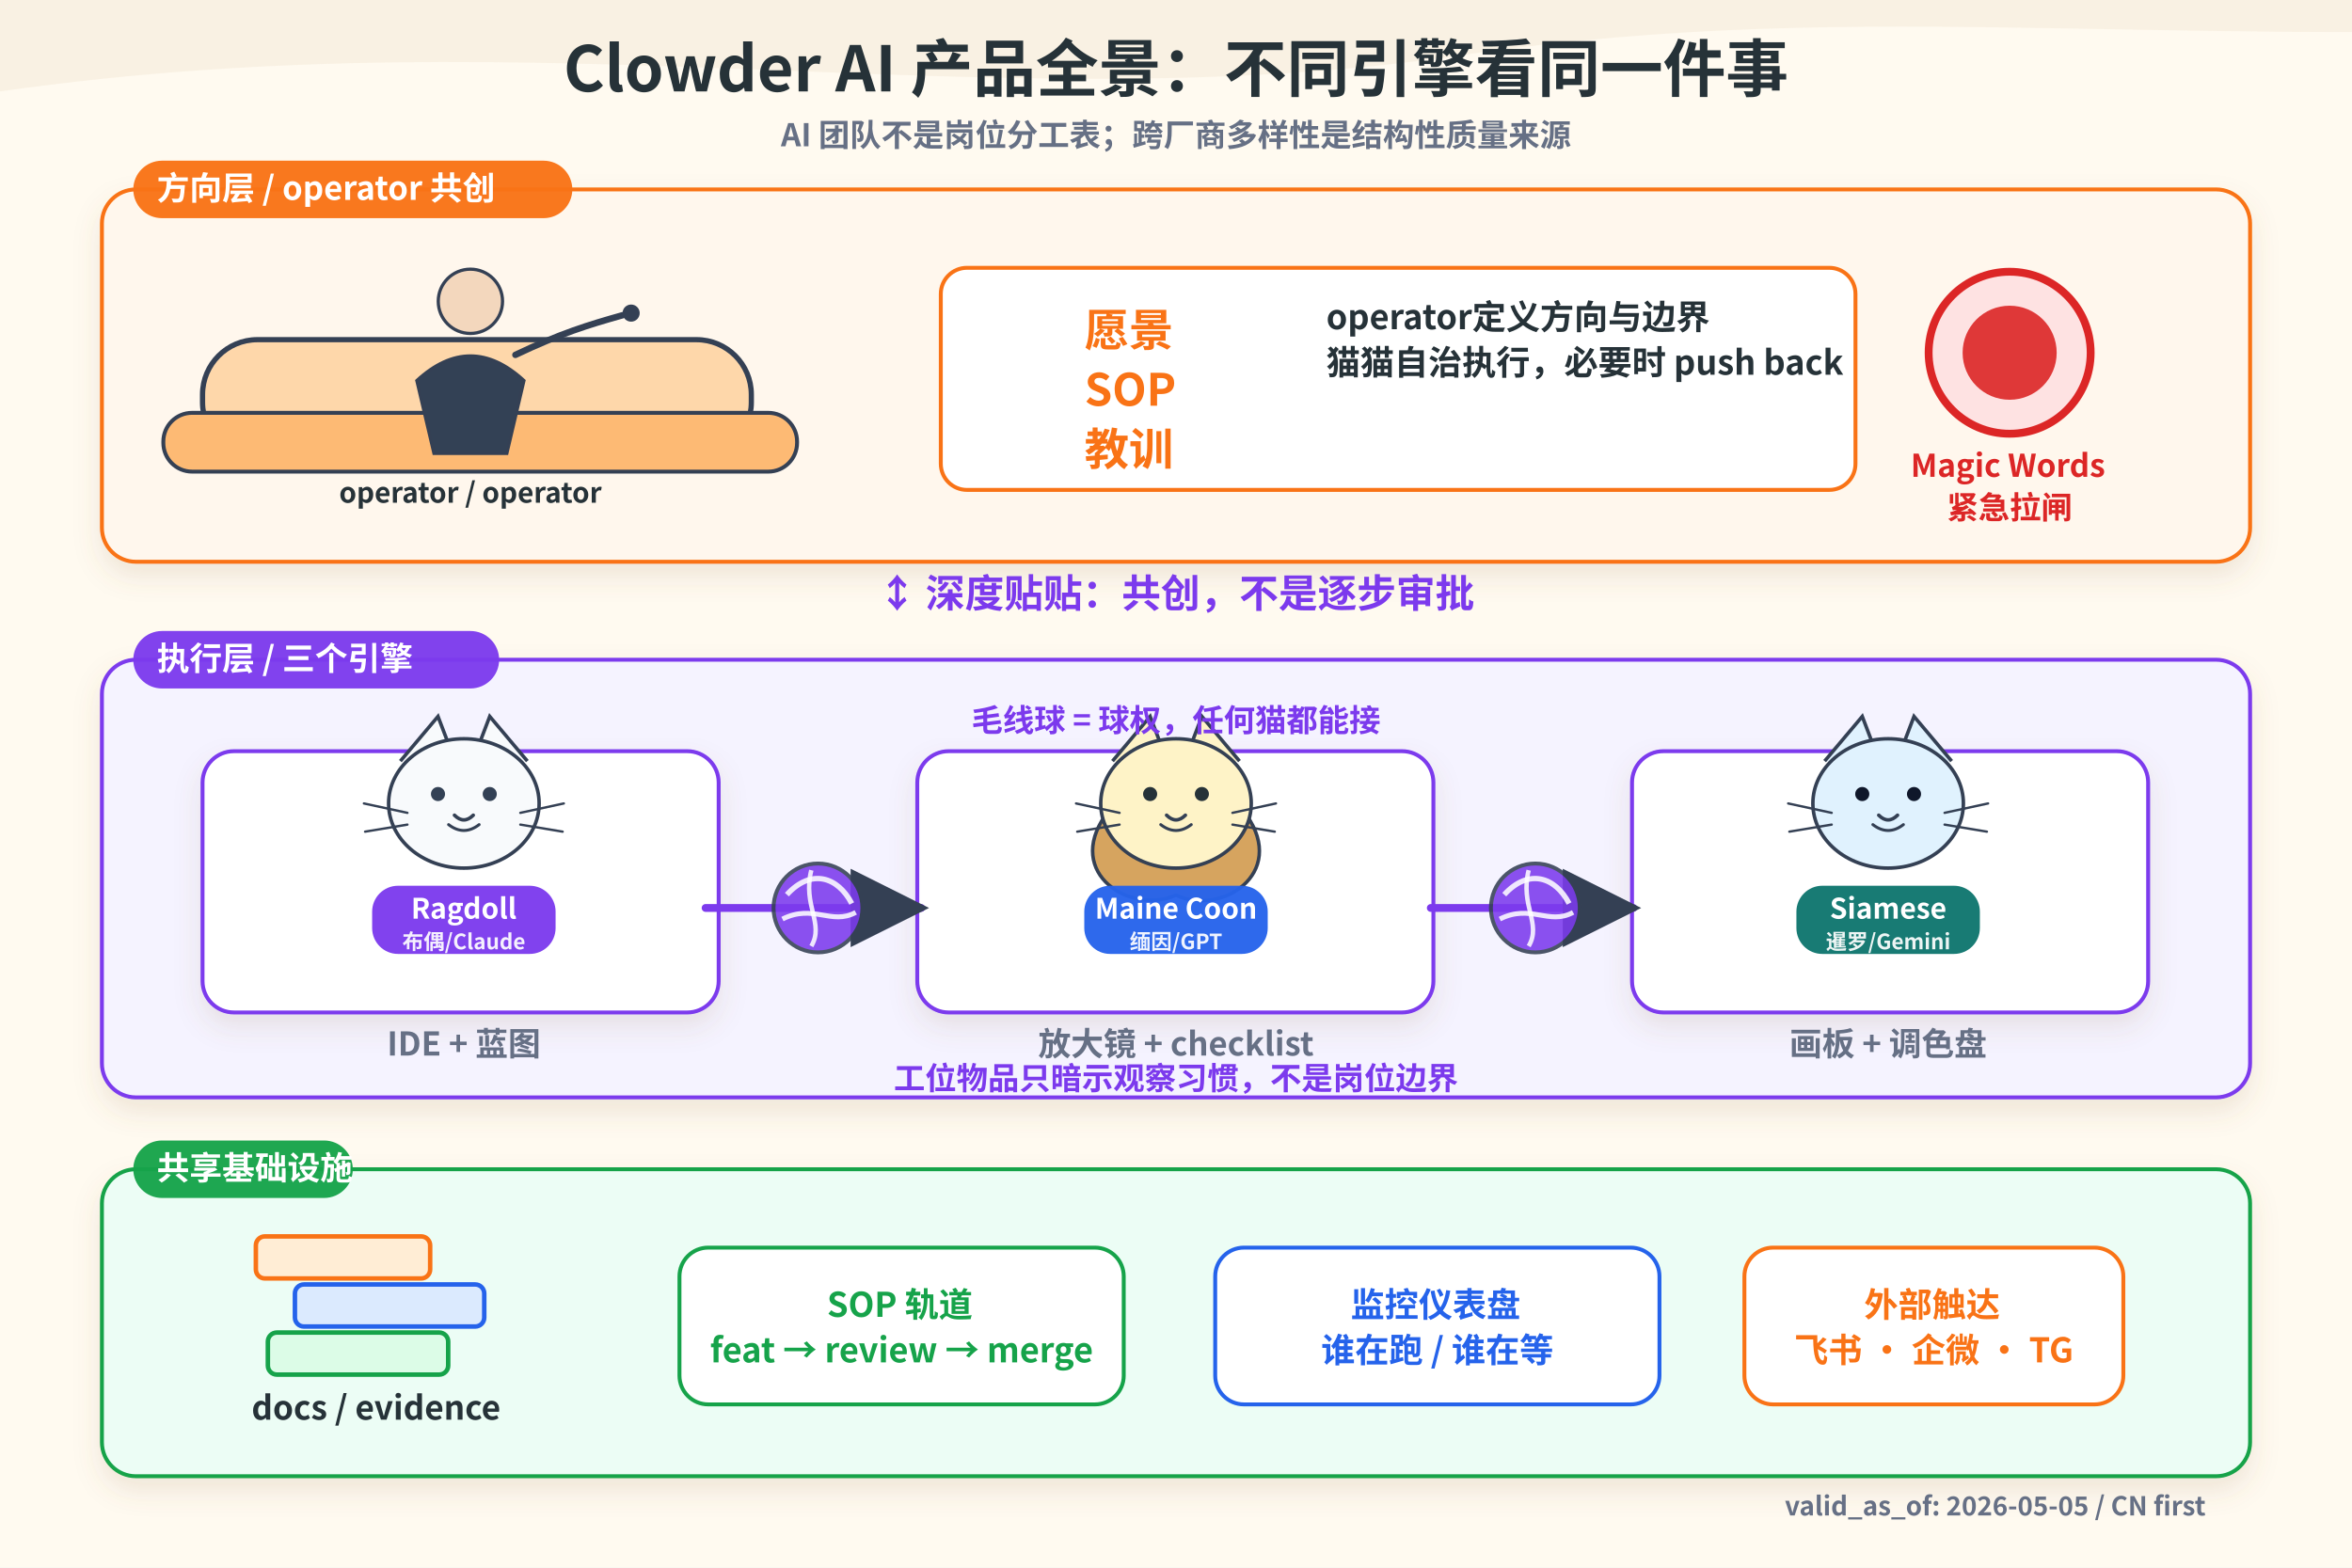
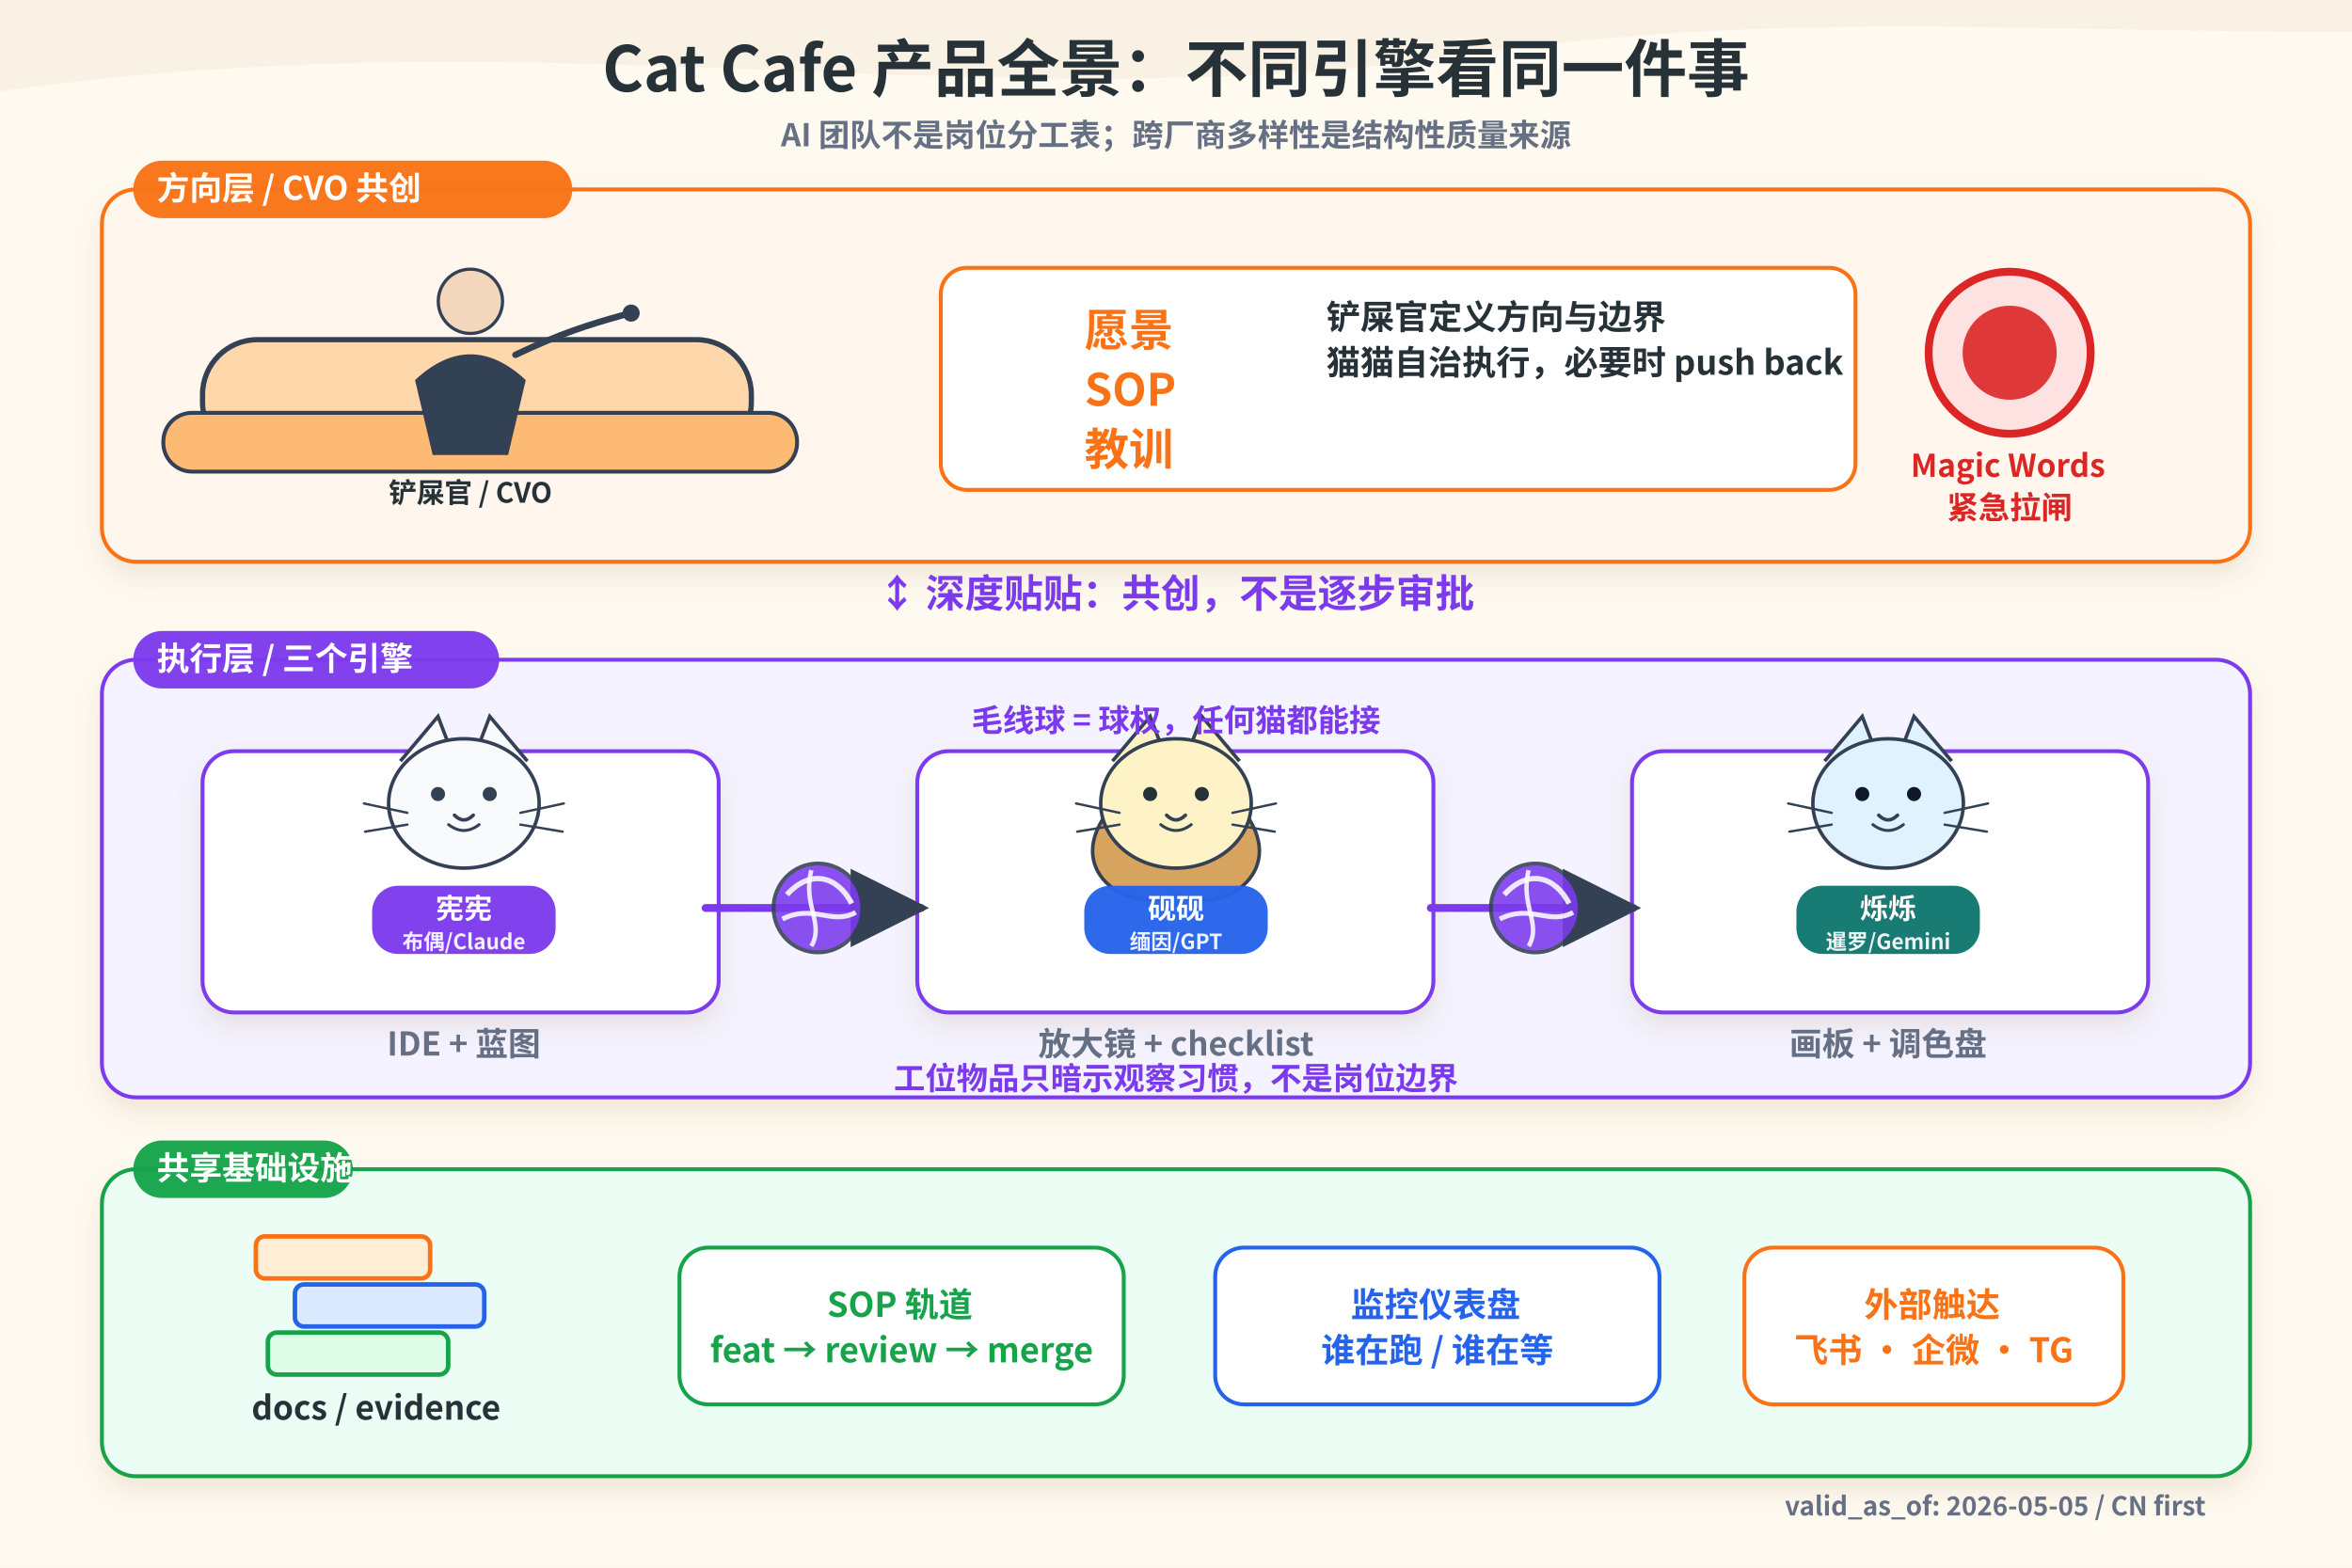
<svg xmlns="http://www.w3.org/2000/svg" width="1800" height="1200" viewBox="0 0 1800 1200">
  <defs>
    <filter id="shadow" x="-10%" y="-10%" width="120%" height="130%">
      <feDropShadow dx="0" dy="10" stdDeviation="10" flood-color="#8a6f45" flood-opacity="0.14" />
    </filter>
    <filter id="soft">
      <feTurbulence type="fractalNoise" baseFrequency="0.025" numOctaves="2" seed="12" result="noise" />
      <feColorMatrix in="noise" type="saturate" values="0" />
      <feBlend in="SourceGraphic" mode="multiply" />
    </filter>
    <marker id="arrow" viewBox="0 0 12 12" refX="10" refY="6" markerWidth="12" markerHeight="12" orient="auto-start-reverse">
      <path d="M 1 1 L 11 6 L 1 11 z" fill="#344054" />
    </marker>
    <marker id="arrowRed" viewBox="0 0 12 12" refX="10" refY="6" markerWidth="12" markerHeight="12" orient="auto-start-reverse">
      <path d="M 1 1 L 11 6 L 1 11 z" fill="#dc2626" />
    </marker>
    <style>
      text { font-family: "PingFang SC", "Hiragino Sans GB", "Noto Sans CJK SC", "Arial Unicode MS", sans-serif; letter-spacing: 0; }
      .title { font-weight: 800; fill: #263238; }
      .subtitle { fill: #667085; }
      .label { font-weight: 700; fill: #263238; }
      .small { fill: #667085; }
      .mono { font-family: "SFMono-Regular", "Menlo", "Consolas", monospace; }
    </style>
  </defs>
  <rect width="100%" height="100%" fill="#fffaf0" />
  <path d="M0,70 C420,10 760,95 1120,42 C1440,-4 1660,42 2100,16 L2100,0 L0,0 Z" fill="#f8efe0" opacity="0.8" />
  <text x="900" y="70" text-anchor="middle" opacity="1" class="title">
-     <tspan x="900" dy="0" fill="#263238" font-weight="850" font-size="48">Clowder AI 产品全景：不同引擎看同一件事</tspan>
+     <tspan x="900" dy="0" fill="#263238" font-weight="850" font-size="48">Cat Cafe 产品全景：不同引擎看同一件事</tspan>
  </text>
  <text x="900" y="112" text-anchor="middle" opacity="1" class="">
    <tspan x="900" dy="0" fill="#667085" font-weight="600" font-size="24">AI 团队不是岗位分工表；跨厂商多样性是结构性质量来源</tspan>
  </text>
  <rect x="78" y="145" width="1644" height="285" rx="26" fill="#fff7ed" stroke="#f97316" stroke-width="3" stroke-dasharray="" opacity="1" filter="url(#shadow)" />
  <rect x="102" y="123" width="336" height="44" rx="22" fill="#f97316" opacity="0.96" />
-   <text x="120" y="153" font-size="25" font-weight="800" fill="white">方向层 / operator 共创</text>
+   <text x="120" y="153" font-size="25" font-weight="800" fill="white">方向层 / CVO 共创</text>
  <rect x="155" y="260" width="420" height="90" rx="42" fill="#fed7aa" stroke="#344054" stroke-width="4" />
  <rect x="125" y="316" width="485" height="45" rx="22" fill="#fdba74" stroke="#344054" stroke-width="3" />
  <g>
    <circle cx="360" cy="230.64" r="24.6" fill="#f3d7bd" stroke="#344054" stroke-width="2.46" />
    <path d="M 319 291.32 Q 360 253.6 401 291.32 L 387.88 347.08 L 332.12 347.08 Z" fill="#334155" stroke="#344054" stroke-width="2.46" />
    <path d="M 394.44 271.64 C 428.88 255.24, 450.2 248.68, 476.44 241.3" fill="none" stroke="#344054" stroke-width="4.92" stroke-linecap="round" />
    <circle cx="483" cy="239.66" r="6.56" fill="#344054" />
-     <text x="360" y="384.8" text-anchor="middle" font-size="21.32" font-weight="800" fill="#263238">operator / operator</text>
+     <text x="360" y="384.8" text-anchor="middle" font-size="21.32" font-weight="800" fill="#263238">铲屎官 / CVO</text>
  </g>
  <rect x="720" y="205" width="700" height="170" rx="20" fill="#ffffff" stroke="#f97316" stroke-width="3" stroke-dasharray="" opacity="1" filter="" />
  <text x="830" y="265" text-anchor="start" opacity="1" class="">
    <tspan x="830" dy="0" fill="#f97316" font-weight="850" font-size="34">愿景</tspan>
    <tspan x="830" dy="45.56" fill="#f97316" font-weight="850" font-size="34">SOP</tspan>
    <tspan x="830" dy="45.56" fill="#f97316" font-weight="850" font-size="34">教训</tspan>
  </text>
  <text x="1015" y="252" text-anchor="start" opacity="1" class="">
-     <tspan x="1015" dy="0" fill="#263238" font-weight="650" font-size="26">operator定义方向与边界</tspan>
+     <tspan x="1015" dy="0" fill="#263238" font-weight="650" font-size="26">铲屎官定义方向与边界</tspan>
    <tspan x="1015" dy="34.84" fill="#263238" font-weight="650" font-size="26">猫猫自治执行，必要时 push back</tspan>
  </text>
  <circle cx="1538" cy="270" r="62" fill="#fee2e2" stroke="#dc2626" stroke-width="6" />
  <circle cx="1538" cy="270" r="36" fill="#dc2626" opacity="0.9" />
  <text x="1538" y="365" text-anchor="middle" opacity="1" class="">
    <tspan x="1538" dy="0" fill="#dc2626" font-weight="800" font-size="24">Magic Words</tspan>
    <tspan x="1538" dy="32.16" fill="#dc2626" font-weight="800" font-size="24">紧急拉闸</tspan>
  </text>
  <text x="900" y="465" text-anchor="middle" opacity="1" class="">
    <tspan x="900" dy="0" fill="#7c3aed" font-weight="800" font-size="30">↕ 深度贴贴：共创，不是逐步审批</tspan>
  </text>
  <rect x="78" y="505" width="1644" height="335" rx="26" fill="#f5f3ff" stroke="#7c3aed" stroke-width="3" stroke-dasharray="" opacity="1" filter="url(#shadow)" />
  <rect x="102" y="483" width="280" height="44" rx="22" fill="#7c3aed" opacity="0.96" />
  <text x="120" y="513" font-size="25" font-weight="800" fill="white">执行层 / 三个引擎</text>
  <rect x="155" y="575" width="395" height="200" rx="24" fill="#ffffff" stroke="#7c3aed" stroke-width="3" stroke-dasharray="" opacity="1" filter="url(#shadow)" />
  <rect x="702" y="575" width="395" height="200" rx="24" fill="#ffffff" stroke="#7c3aed" stroke-width="3" stroke-dasharray="" opacity="1" filter="url(#shadow)" />
  <rect x="1249" y="575" width="395" height="200" rx="24" fill="#ffffff" stroke="#7c3aed" stroke-width="3" stroke-dasharray="" opacity="1" filter="url(#shadow)" />
  <g>
    <path d="M 306.4 582.6 L 335.2 548.4 L 349.6 586.2" fill="#f8fafc" stroke="#344054" stroke-width="2.7" />
    <path d="M 403.6 582.6 L 374.8 548.4 L 360.4 586.2" fill="#f8fafc" stroke="#344054" stroke-width="2.7" />
    <ellipse cx="355" cy="615" rx="57.6" ry="49.5" fill="#f8fafc" stroke="#344054" stroke-width="2.7" />
    <circle cx="335.2" cy="607.8" r="5.4" fill="#334155" />
    <circle cx="374.8" cy="607.8" r="5.4" fill="#334155" />
    <path d="M 347.8 624 Q 355 631.2 362.2 624" fill="none" stroke="#344054" stroke-width="2.7" stroke-linecap="round" />
    <path d="M 343.3 631.2 Q 355 640.2 366.7 631.2" fill="none" stroke="#344054" stroke-width="2.25" stroke-linecap="round" />
    <path d="M 311.8 622.2 L 278.5 615" stroke="#344054" stroke-width="1.8" stroke-linecap="round" />
    <path d="M 311.8 631.2 L 279.4 636.6" stroke="#344054" stroke-width="1.8" stroke-linecap="round" />
    <path d="M 398.2 622.2 L 431.5 615" stroke="#344054" stroke-width="1.8" stroke-linecap="round" />
    <path d="M 398.2 631.2 L 430.6 636.6" stroke="#344054" stroke-width="1.8" stroke-linecap="round" />
    <rect x="284.8" y="678" width="140.4" height="52.2" rx="19.8" fill="#7c3aed" opacity="0.96" />
-     <text x="355" y="703.2" text-anchor="middle" font-size="21.6" font-weight="800" fill="white">Ragdoll</text>
+     <text x="355" y="703.2" text-anchor="middle" font-size="21.6" font-weight="800" fill="white">宪宪</text>
    <text x="355" y="726.6" text-anchor="middle" font-size="16.2" font-weight="600" fill="white" opacity="0.92">布偶/Claude</text>
  </g>
  <g>
    <path d="M 846 624 C 814.5 669, 865.8 700.5, 900 685.2 C 934.2 701.4, 985.5 669, 954 624" fill="#d6a45f" stroke="#344054" stroke-width="2.7" />
    <path d="M 851.4 582.6 L 880.2 548.4 L 894.6 586.2" fill="#fef3c7" stroke="#344054" stroke-width="2.7" />
    <path d="M 948.6 582.6 L 919.8 548.4 L 905.4 586.2" fill="#fef3c7" stroke="#344054" stroke-width="2.7" />
    <ellipse cx="900" cy="615" rx="57.6" ry="49.5" fill="#fef3c7" stroke="#344054" stroke-width="2.7" />
    <circle cx="880.2" cy="607.8" r="5.4" fill="#263238" />
    <circle cx="919.8" cy="607.8" r="5.4" fill="#263238" />
    <path d="M 892.8 624 Q 900 631.2 907.2 624" fill="none" stroke="#344054" stroke-width="2.7" stroke-linecap="round" />
    <path d="M 888.3 631.2 Q 900 640.2 911.7 631.2" fill="none" stroke="#344054" stroke-width="2.25" stroke-linecap="round" />
    <path d="M 856.8 622.2 L 823.5 615" stroke="#344054" stroke-width="1.8" stroke-linecap="round" />
    <path d="M 856.8 631.2 L 824.4 636.6" stroke="#344054" stroke-width="1.8" stroke-linecap="round" />
    <path d="M 943.2 622.2 L 976.5 615" stroke="#344054" stroke-width="1.8" stroke-linecap="round" />
    <path d="M 943.2 631.2 L 975.6 636.6" stroke="#344054" stroke-width="1.8" stroke-linecap="round" />
    <rect x="829.8" y="678" width="140.4" height="52.2" rx="19.8" fill="#2563eb" opacity="0.96" />
-     <text x="900" y="703.2" text-anchor="middle" font-size="21.6" font-weight="800" fill="white">Maine Coon</text>
+     <text x="900" y="703.2" text-anchor="middle" font-size="21.6" font-weight="800" fill="white">砚砚</text>
    <text x="900" y="726.6" text-anchor="middle" font-size="16.2" font-weight="600" fill="white" opacity="0.92">缅因/GPT</text>
  </g>
  <g>
    <path d="M 1396.4 582.6 L 1425.2 548.4 L 1439.6 586.2" fill="#e0f2fe" stroke="#344054" stroke-width="2.7" />
    <path d="M 1493.6 582.6 L 1464.8 548.4 L 1450.4 586.2" fill="#e0f2fe" stroke="#344054" stroke-width="2.7" />
    <ellipse cx="1445" cy="615" rx="57.6" ry="49.5" fill="#e0f2fe" stroke="#344054" stroke-width="2.7" />
    <circle cx="1425.2" cy="607.8" r="5.4" fill="#0f172a" />
    <circle cx="1464.8" cy="607.8" r="5.4" fill="#0f172a" />
    <path d="M 1437.8 624 Q 1445 631.2 1452.2 624" fill="none" stroke="#344054" stroke-width="2.7" stroke-linecap="round" />
    <path d="M 1433.3 631.2 Q 1445 640.2 1456.7 631.2" fill="none" stroke="#344054" stroke-width="2.25" stroke-linecap="round" />
    <path d="M 1401.8 622.2 L 1368.5 615" stroke="#344054" stroke-width="1.8" stroke-linecap="round" />
    <path d="M 1401.8 631.2 L 1369.4 636.6" stroke="#344054" stroke-width="1.8" stroke-linecap="round" />
    <path d="M 1488.2 622.2 L 1521.5 615" stroke="#344054" stroke-width="1.8" stroke-linecap="round" />
    <path d="M 1488.2 631.2 L 1520.6 636.6" stroke="#344054" stroke-width="1.8" stroke-linecap="round" />
    <rect x="1374.8" y="678" width="140.4" height="52.2" rx="19.8" fill="#0f766e" opacity="0.96" />
-     <text x="1445" y="703.2" text-anchor="middle" font-size="21.6" font-weight="800" fill="white">Siamese</text>
+     <text x="1445" y="703.2" text-anchor="middle" font-size="21.6" font-weight="800" fill="white">烁烁</text>
    <text x="1445" y="726.6" text-anchor="middle" font-size="16.2" font-weight="600" fill="white" opacity="0.92">暹罗/Gemini</text>
  </g>
  <text x="355" y="808" text-anchor="middle" opacity="1" class="">
    <tspan x="355" dy="0" fill="#667085" font-weight="800" font-size="25">IDE + 蓝图</tspan>
  </text>
  <text x="900" y="808" text-anchor="middle" opacity="1" class="">
    <tspan x="900" dy="0" fill="#667085" font-weight="800" font-size="25">放大镜 + checklist</tspan>
  </text>
  <text x="1445" y="808" text-anchor="middle" opacity="1" class="">
    <tspan x="1445" dy="0" fill="#667085" font-weight="800" font-size="25">画板 + 调色盘</tspan>
  </text>
  <line x1="540" y1="695" x2="705" y2="695" stroke="#7c3aed" stroke-width="6" stroke-linecap="round" marker-end="url(#arrow)" />
  <line x1="1095" y1="695" x2="1250" y2="695" stroke="#7c3aed" stroke-width="6" stroke-linecap="round" marker-end="url(#arrow)" />
  <g>
    <circle cx="626" cy="695" r="34" fill="#7c3aed" opacity="0.88" stroke="#344054" stroke-width="3" />
    <path d="M 602.2 684.8 C 620.9 664.4, 641.3 671.2, 651.84 691.6" fill="none" stroke="white" stroke-width="4.08" opacity="0.86" />
    <path d="M 598.8 703.5 C 622.6 691.6, 636.2 708.6, 654.9 698.4" fill="none" stroke="white" stroke-width="3.74" opacity="0.86" />
    <path d="M 620.9 666.1 C 614.1 693.3, 631.1 706.9, 620.9 724.24" fill="none" stroke="white" stroke-width="3.4" opacity="0.86" />
  </g>
  <g>
    <circle cx="1175" cy="695" r="34" fill="#7c3aed" opacity="0.88" stroke="#344054" stroke-width="3" />
    <path d="M 1151.2 684.8 C 1169.9 664.4, 1190.3 671.2, 1200.84 691.6" fill="none" stroke="white" stroke-width="4.08" opacity="0.86" />
    <path d="M 1147.8 703.5 C 1171.6 691.6, 1185.2 708.6, 1203.9 698.4" fill="none" stroke="white" stroke-width="3.74" opacity="0.86" />
    <path d="M 1169.9 666.1 C 1163.1 693.3, 1180.1 706.9, 1169.9 724.24" fill="none" stroke="white" stroke-width="3.4" opacity="0.86" />
  </g>
  <text x="900" y="560" text-anchor="middle" opacity="1" class="">
    <tspan x="900" dy="0" fill="#7c3aed" font-weight="800" font-size="24">毛线球 = 球权，任何猫都能接</tspan>
  </text>
  <text x="900" y="834" text-anchor="middle" opacity="1" class="">
    <tspan x="900" dy="0" fill="#7c3aed" font-weight="850" font-size="24">工位物品只暗示观察习惯，不是岗位边界</tspan>
  </text>
  <rect x="78" y="895" width="1644" height="235" rx="26" fill="#ecfdf5" stroke="#16a34a" stroke-width="3" stroke-dasharray="" opacity="1" filter="url(#shadow)" />
  <rect x="102" y="873" width="168" height="44" rx="22" fill="#16a34a" opacity="0.96" />
  <text x="120" y="903" font-size="25" font-weight="800" fill="white">共享基础设施</text>
  <g>
    <rect x="205" y="1020" width="138" height="32.2" rx="6.9" fill="#dcfce7" stroke="#16a34a" stroke-width="3.45" />
    <rect x="225.7" y="983.2" width="144.9" height="32.2" rx="6.9" fill="#dbeafe" stroke="#2563eb" stroke-width="3.45" />
    <rect x="195.8" y="946.4" width="133.4" height="32.2" rx="6.9" fill="#ffedd5" stroke="#f97316" stroke-width="3.45" />
    <text x="287.8" y="1086.7" text-anchor="middle" font-size="25.3" font-weight="700" fill="#263238">docs / evidence</text>
  </g>
  <rect x="520" y="955" width="340" height="120" rx="22" fill="#ffffff" stroke="#16a34a" stroke-width="3" stroke-dasharray="" opacity="1" filter="" />
  <text x="690" y="1008" text-anchor="middle" opacity="1" class="">
    <tspan x="690" dy="0" fill="#16a34a" font-weight="800" font-size="26">SOP 轨道</tspan>
    <tspan x="690" dy="34.84" fill="#16a34a" font-weight="800" font-size="26">feat → review → merge</tspan>
  </text>
  <rect x="930" y="955" width="340" height="120" rx="22" fill="#ffffff" stroke="#2563eb" stroke-width="3" stroke-dasharray="" opacity="1" filter="" />
  <text x="1100" y="1008" text-anchor="middle" opacity="1" class="">
    <tspan x="1100" dy="0" fill="#2563eb" font-weight="800" font-size="26">监控仪表盘</tspan>
    <tspan x="1100" dy="34.84" fill="#2563eb" font-weight="800" font-size="26">谁在跑 / 谁在等</tspan>
  </text>
  <rect x="1335" y="955" width="290" height="120" rx="22" fill="#ffffff" stroke="#f97316" stroke-width="3" stroke-dasharray="" opacity="1" filter="" />
  <text x="1480" y="1008" text-anchor="middle" opacity="1" class="">
    <tspan x="1480" dy="0" fill="#f97316" font-weight="800" font-size="26">外部触达</tspan>
    <tspan x="1480" dy="34.84" fill="#f97316" font-weight="800" font-size="26">飞书 · 企微 · TG</tspan>
  </text>
  <text x="1688" y="1160" text-anchor="end" opacity="1" class="">
    <tspan x="1688" dy="0" fill="#667085" font-weight="700" font-size="20">valid_as_of: 2026-05-05 / CN first</tspan>
  </text>
</svg>
